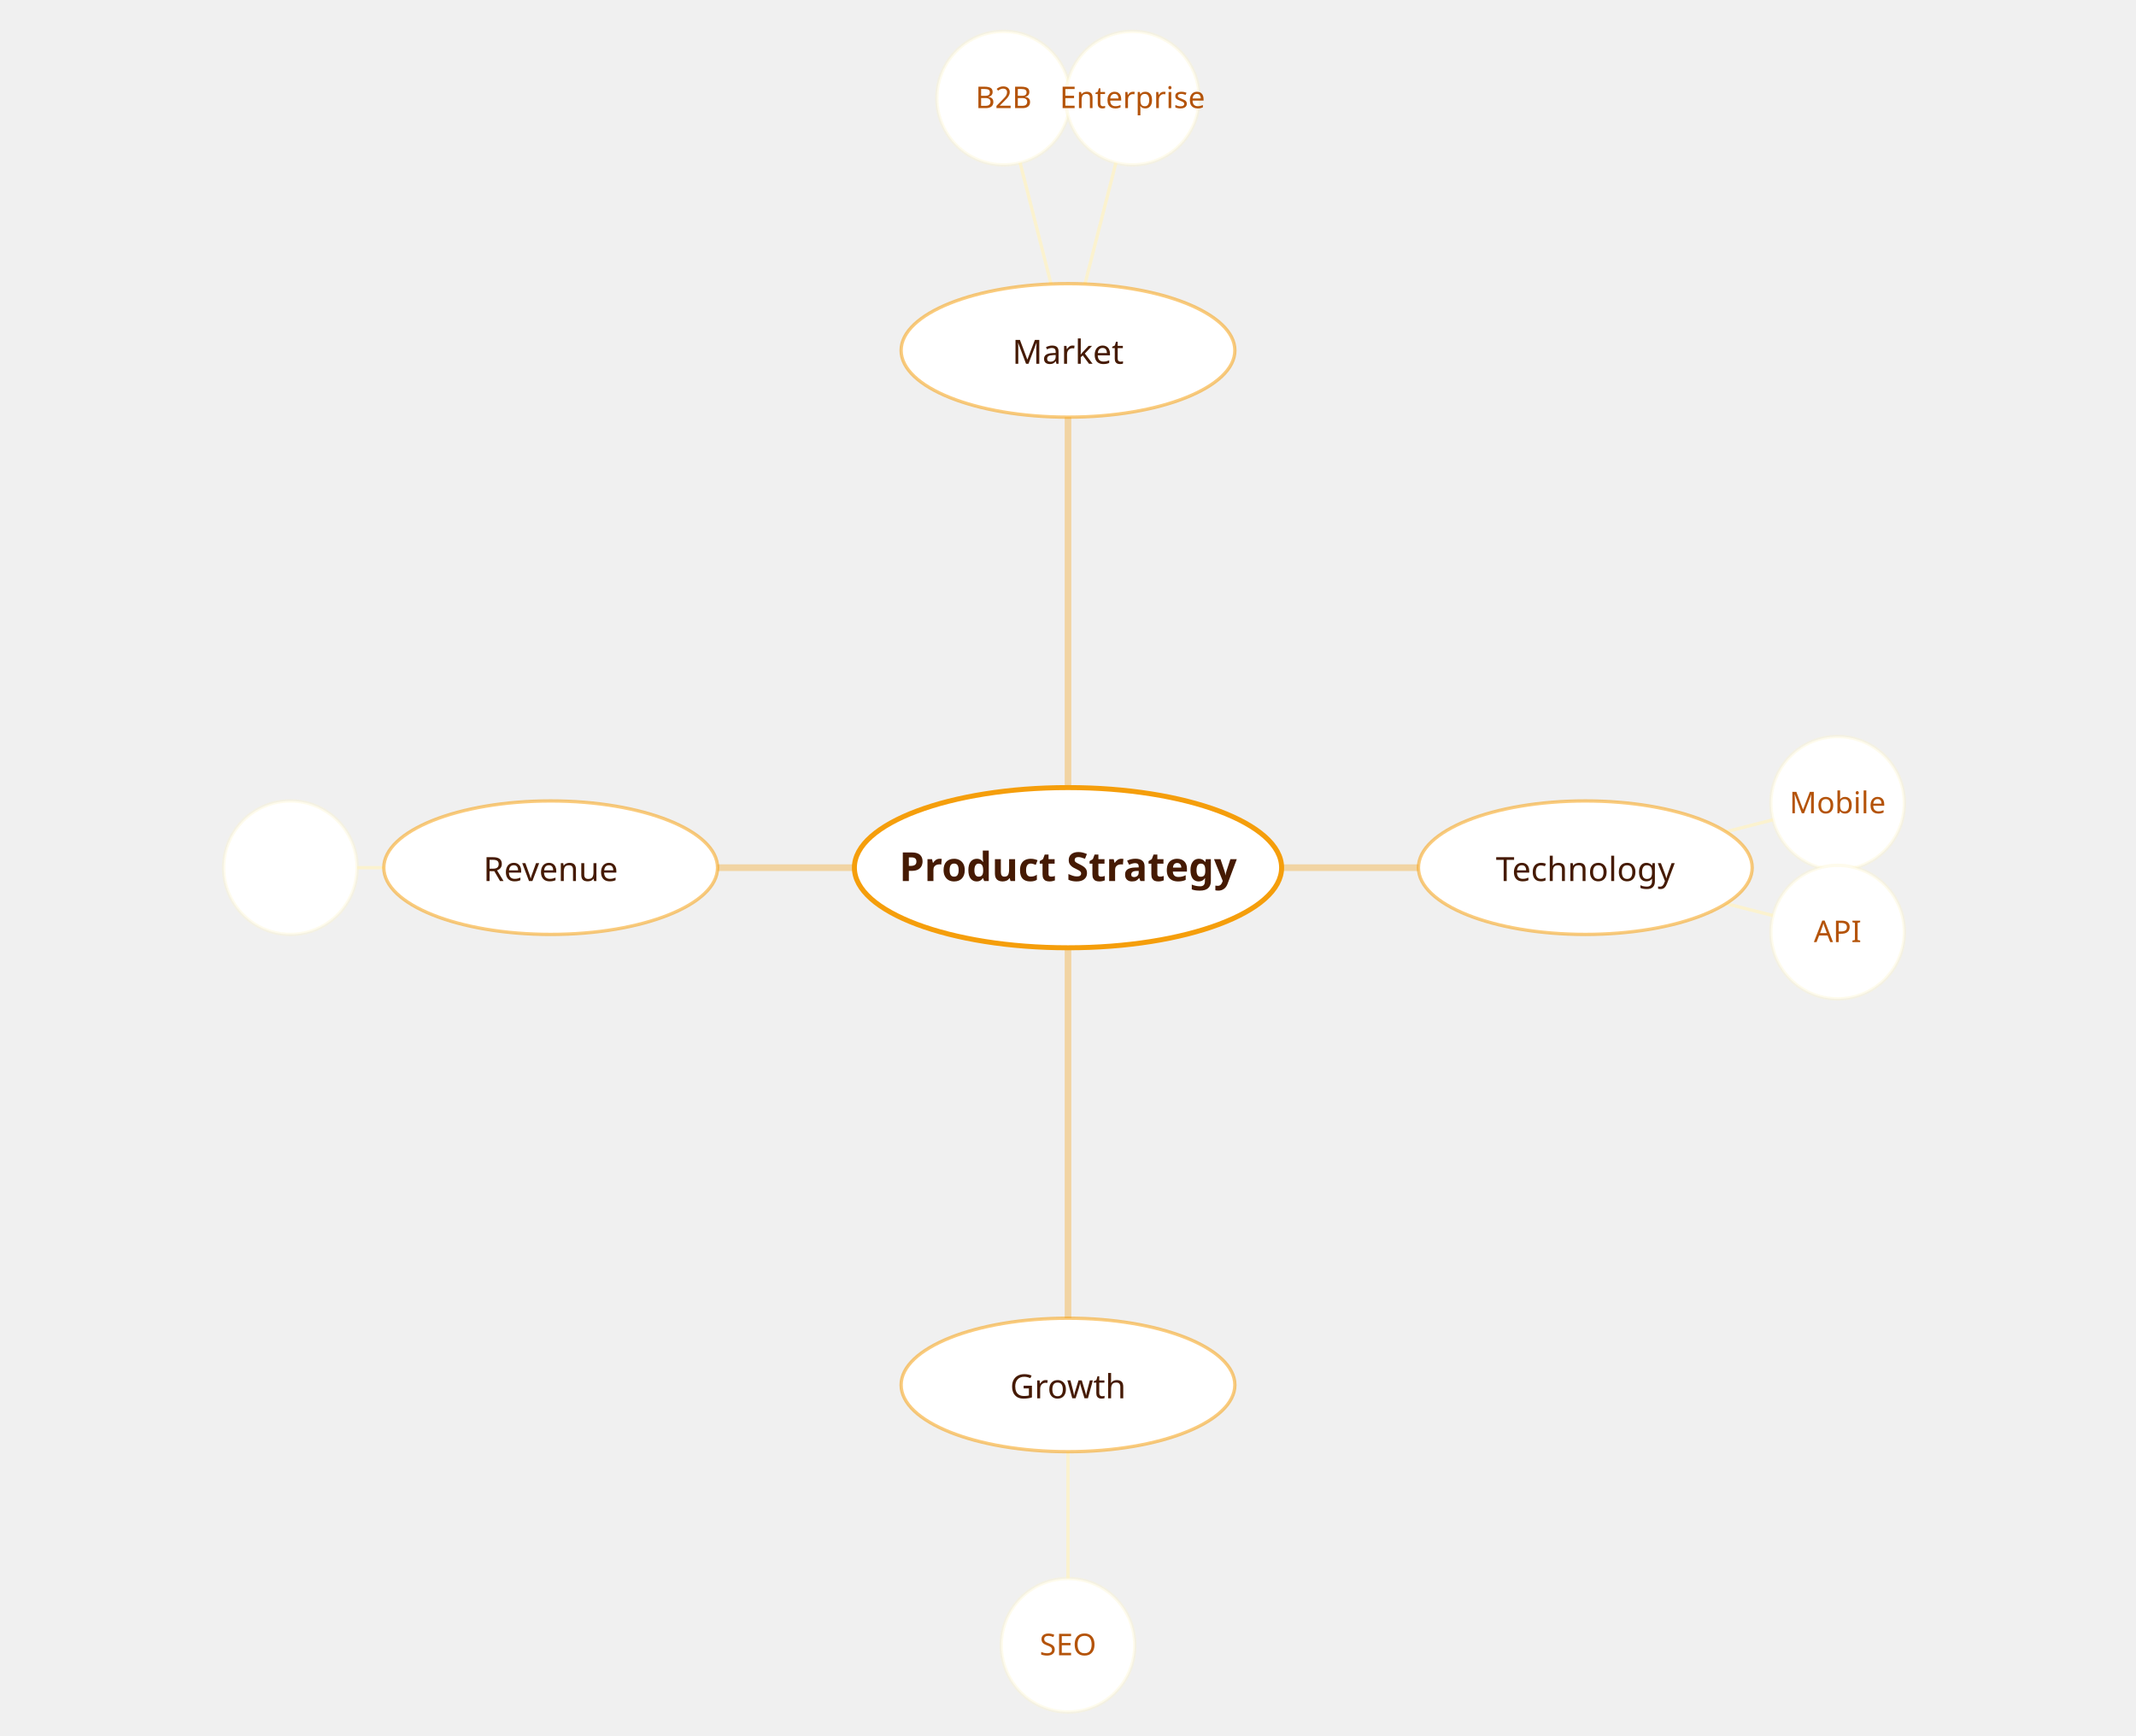
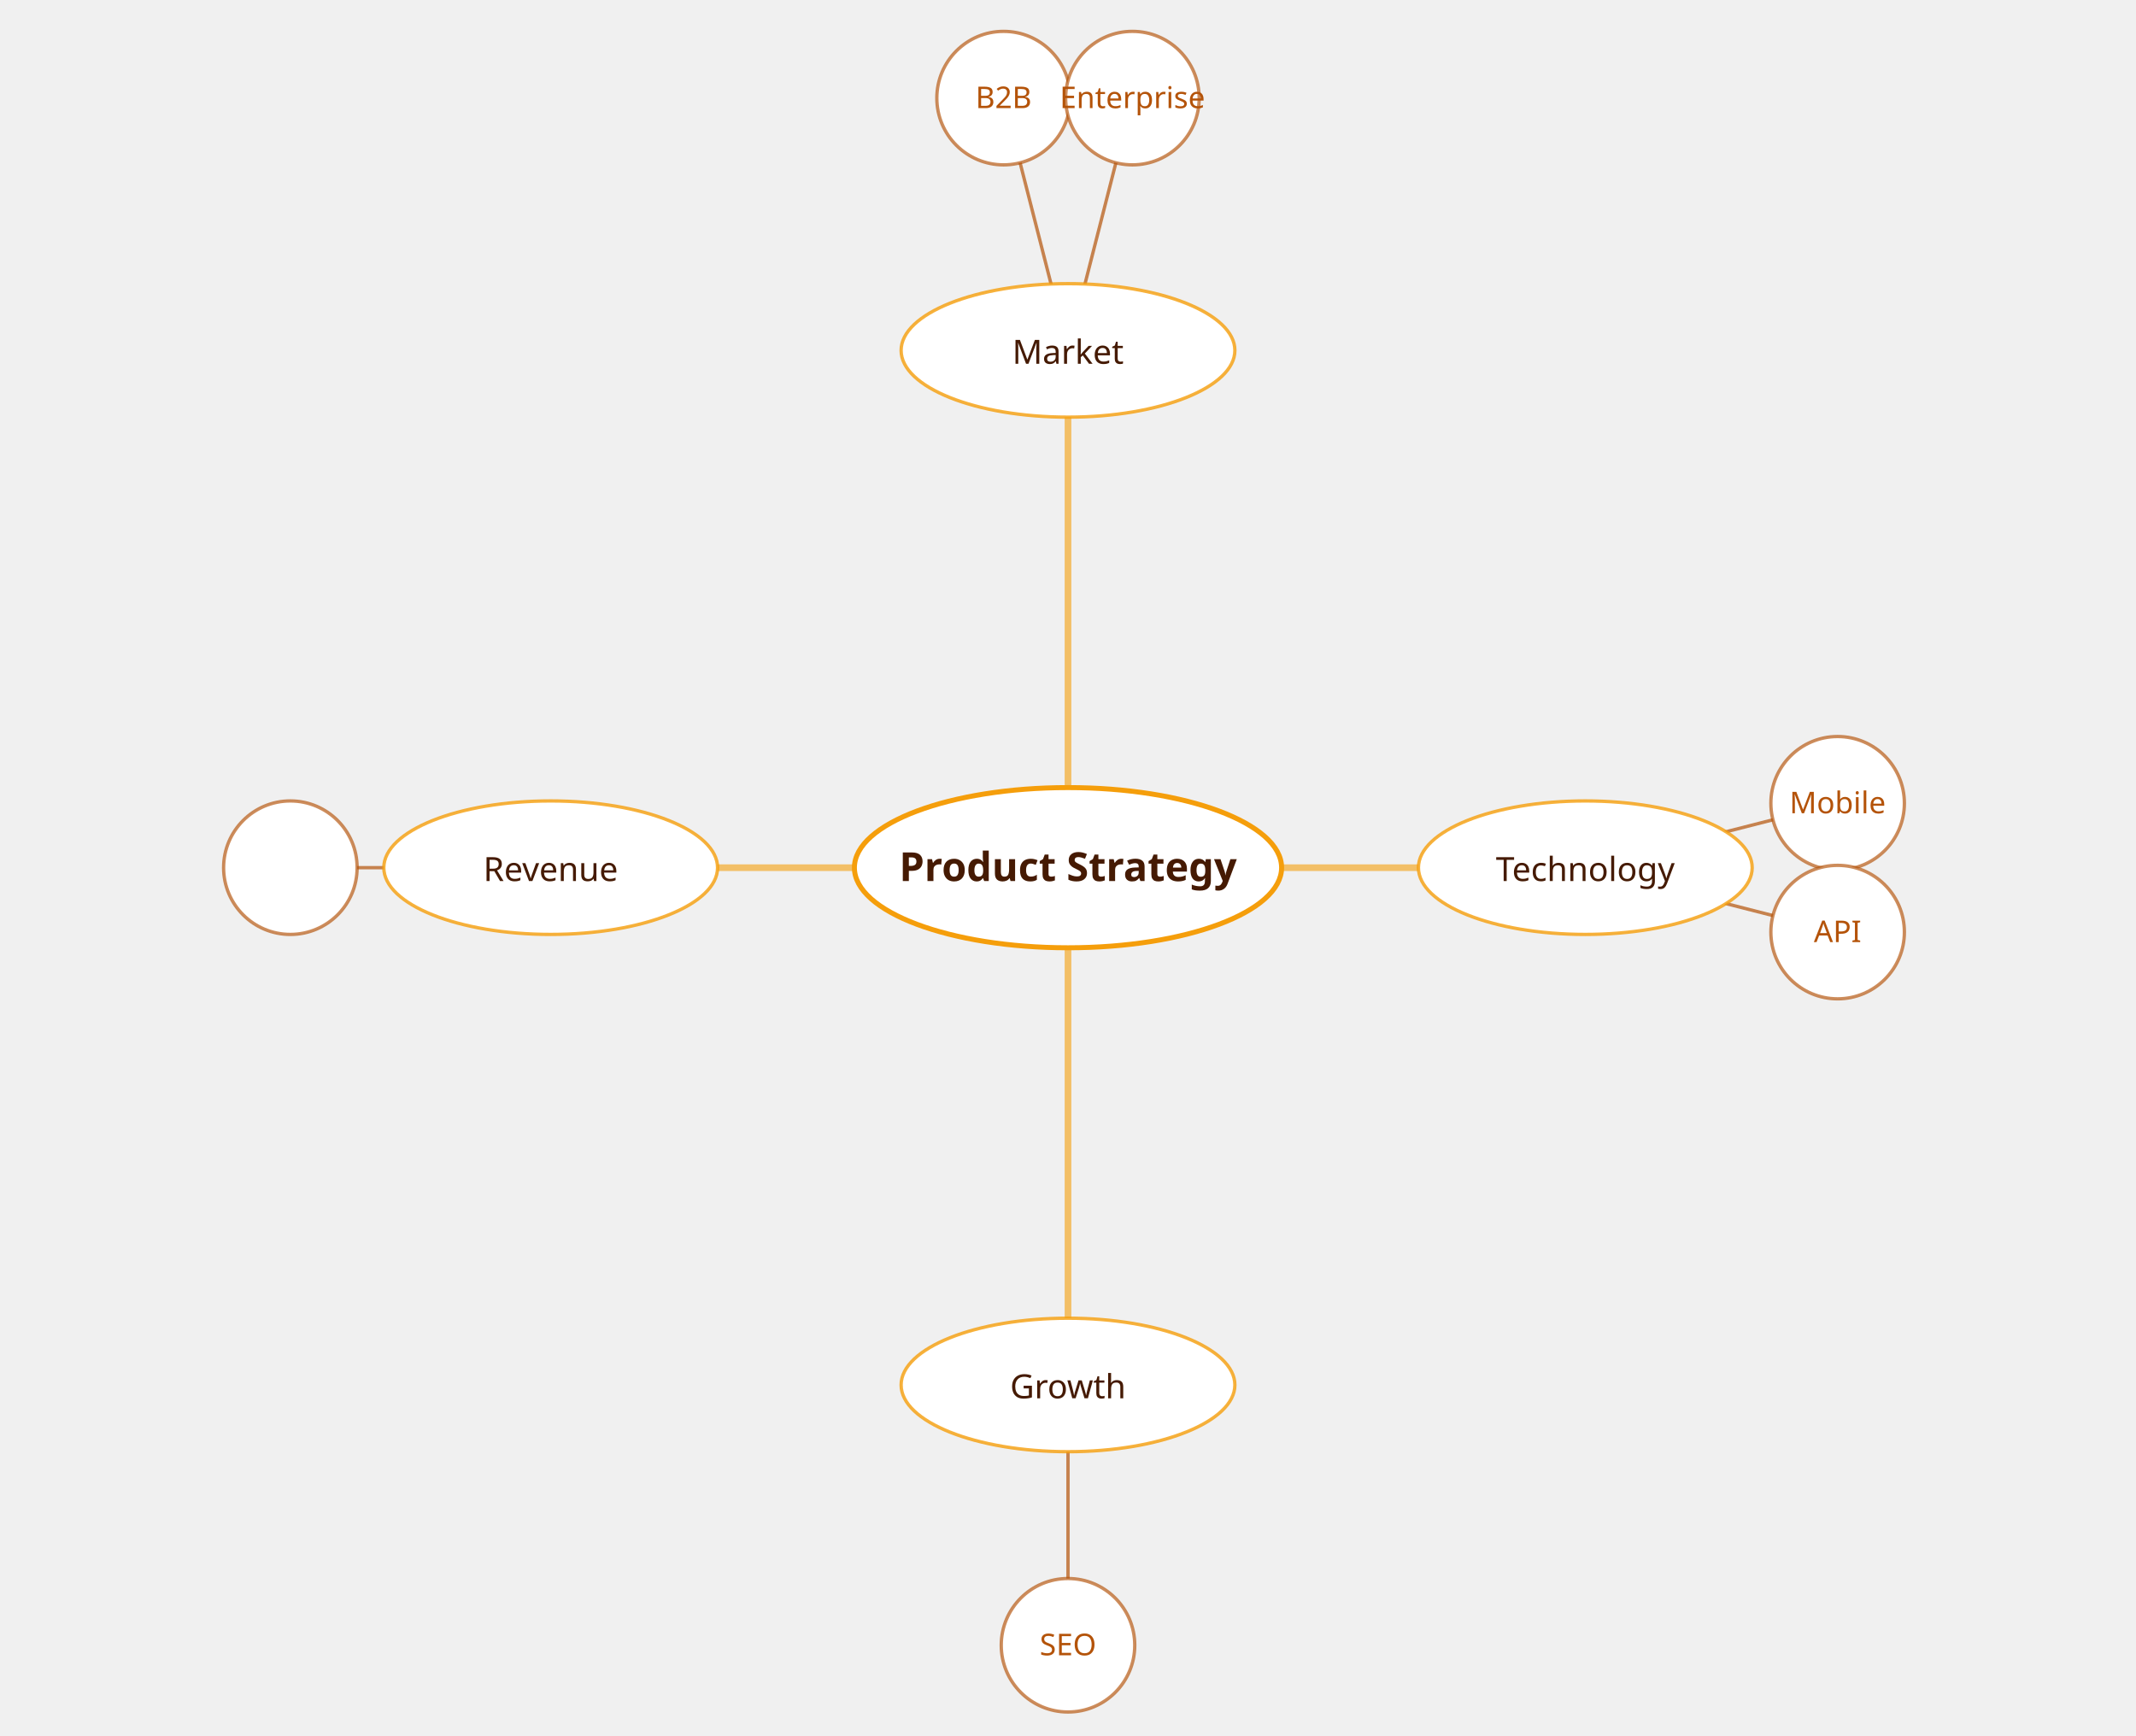
<svg xmlns="http://www.w3.org/2000/svg" viewBox="0 0 640 520" style="width:100%;height:auto;background:#fffbeb;border-radius:8px">
-   <line x1="320.0" y1="260.0" x2="320.0" y2="105.0" stroke="#f59e0b55" stroke-width="2" />
-   <line x1="320.0" y1="105.0" x2="300.7" y2="29.4" stroke="#fef3c7" stroke-width="1" opacity="0.8" />
-   <line x1="320.0" y1="105.0" x2="339.3" y2="29.4" stroke="#fef3c7" stroke-width="1" opacity="0.8" />
-   <line x1="320.0" y1="260.0" x2="475.0" y2="260.0" stroke="#f59e0b55" stroke-width="2" />
-   <line x1="475.0" y1="260.0" x2="550.6" y2="240.7" stroke="#fef3c7" stroke-width="1" opacity="0.8" />
-   <line x1="475.0" y1="260.0" x2="550.6" y2="279.3" stroke="#fef3c7" stroke-width="1" opacity="0.8" />
-   <line x1="320.0" y1="260.0" x2="320.0" y2="415.0" stroke="#f59e0b55" stroke-width="2" />
-   <line x1="320.0" y1="415.0" x2="320.0" y2="493.0" stroke="#fef3c7" stroke-width="1" opacity="0.8" />
-   <line x1="320.0" y1="260.0" x2="165.0" y2="260.0" stroke="#f59e0b55" stroke-width="2" />
-   <line x1="165.0" y1="260.0" x2="87.0" y2="260.0" stroke="#fef3c7" stroke-width="1" opacity="0.8" />
+   <line x1="320.0" y1="260.0" x2="320.0" y2="105.0" stroke="#f59e0b99" stroke-width="2" />
+   <line x1="320.0" y1="105.0" x2="300.7" y2="29.4" stroke="#b45309" stroke-width="1" opacity="0.7" />
+   <line x1="320.0" y1="105.0" x2="339.3" y2="29.4" stroke="#b45309" stroke-width="1" opacity="0.7" />
+   <line x1="320.0" y1="260.0" x2="475.0" y2="260.0" stroke="#f59e0b99" stroke-width="2" />
+   <line x1="475.0" y1="260.0" x2="550.6" y2="240.7" stroke="#b45309" stroke-width="1" opacity="0.7" />
+   <line x1="475.0" y1="260.0" x2="550.6" y2="279.3" stroke="#b45309" stroke-width="1" opacity="0.7" />
+   <line x1="320.0" y1="260.0" x2="320.0" y2="415.0" stroke="#f59e0b99" stroke-width="2" />
+   <line x1="320.0" y1="415.0" x2="320.0" y2="493.0" stroke="#b45309" stroke-width="1" opacity="0.7" />
+   <line x1="320.0" y1="260.0" x2="165.0" y2="260.0" stroke="#f59e0b99" stroke-width="2" />
+   <line x1="165.0" y1="260.0" x2="87.0" y2="260.0" stroke="#b45309" stroke-width="1" opacity="0.7" />
  <ellipse cx="320" cy="260" rx="64" ry="24" fill="#ffffff" stroke="#f59e0b" stroke-width="1.5" />
-   <ellipse cx="320.0" cy="105.0" rx="50" ry="20" fill="#ffffff" stroke="#f59e0b88" stroke-width="1" />
-   <circle cx="300.7" cy="29.4" r="20" fill="#ffffff" stroke="#fef3c755" stroke-width="1" />
-   <circle cx="339.3" cy="29.4" r="20" fill="#ffffff" stroke="#fef3c755" stroke-width="1" />
-   <ellipse cx="475.0" cy="260.0" rx="50" ry="20" fill="#ffffff" stroke="#f59e0b88" stroke-width="1" />
-   <circle cx="550.6" cy="240.7" r="20" fill="#ffffff" stroke="#fef3c755" stroke-width="1" />
-   <circle cx="550.6" cy="279.3" r="20" fill="#ffffff" stroke="#fef3c755" stroke-width="1" />
-   <ellipse cx="320.0" cy="415.0" rx="50" ry="20" fill="#ffffff" stroke="#f59e0b88" stroke-width="1" />
-   <circle cx="320.0" cy="493.0" r="20" fill="#ffffff" stroke="#fef3c755" stroke-width="1" />
-   <ellipse cx="165.0" cy="260.0" rx="50" ry="20" fill="#ffffff" stroke="#f59e0b88" stroke-width="1" />
-   <circle cx="87.0" cy="260.0" r="20" fill="#ffffff" stroke="#fef3c755" stroke-width="1" />
+   <ellipse cx="320.0" cy="105.0" rx="50" ry="20" fill="#ffffff" stroke="#f59e0bcc" stroke-width="1" />
+   <circle cx="300.7" cy="29.4" r="20" fill="#ffffff" stroke="#b45309aa" stroke-width="1" />
+   <circle cx="339.3" cy="29.4" r="20" fill="#ffffff" stroke="#b45309aa" stroke-width="1" />
+   <ellipse cx="475.0" cy="260.0" rx="50" ry="20" fill="#ffffff" stroke="#f59e0bcc" stroke-width="1" />
+   <circle cx="550.6" cy="240.7" r="20" fill="#ffffff" stroke="#b45309aa" stroke-width="1" />
+   <circle cx="550.6" cy="279.3" r="20" fill="#ffffff" stroke="#b45309aa" stroke-width="1" />
+   <ellipse cx="320.0" cy="415.0" rx="50" ry="20" fill="#ffffff" stroke="#f59e0bcc" stroke-width="1" />
+   <circle cx="320.0" cy="493.0" r="20" fill="#ffffff" stroke="#b45309aa" stroke-width="1" />
+   <ellipse cx="165.0" cy="260.0" rx="50" ry="20" fill="#ffffff" stroke="#f59e0bcc" stroke-width="1" />
+   <circle cx="87.0" cy="260.0" r="20" fill="#ffffff" stroke="#b45309aa" stroke-width="1" />
  <text x="320" y="264" text-anchor="middle" font-size="12" fill="#451a03" font-family="system-ui,sans-serif" font-weight="600">Product Strategy</text>
  <text x="320.0" y="109.0" text-anchor="middle" font-size="10" fill="#451a03" font-family="system-ui,sans-serif">Market</text>
  <text x="300.7" y="32.4" text-anchor="middle" font-size="9" fill="#b45309" font-family="system-ui,sans-serif">B2B</text>
  <text x="339.3" y="32.4" text-anchor="middle" font-size="9" fill="#b45309" font-family="system-ui,sans-serif">Enterprise</text>
  <text x="475.0" y="264.0" text-anchor="middle" font-size="10" fill="#451a03" font-family="system-ui,sans-serif">Technology</text>
  <text x="550.6" y="243.7" text-anchor="middle" font-size="9" fill="#b45309" font-family="system-ui,sans-serif">Mobile</text>
  <text x="550.6" y="282.3" text-anchor="middle" font-size="9" fill="#b45309" font-family="system-ui,sans-serif">API</text>
  <text x="320.0" y="419.0" text-anchor="middle" font-size="10" fill="#451a03" font-family="system-ui,sans-serif">Growth</text>
  <text x="320.0" y="496.0" text-anchor="middle" font-size="9" fill="#b45309" font-family="system-ui,sans-serif">SEO</text>
  <text x="165.0" y="264.0" text-anchor="middle" font-size="10" fill="#451a03" font-family="system-ui,sans-serif">Revenue</text>
  <text x="87.0" y="263.0" text-anchor="middle" font-size="9" fill="#b45309" font-family="system-ui,sans-serif" />
</svg>
